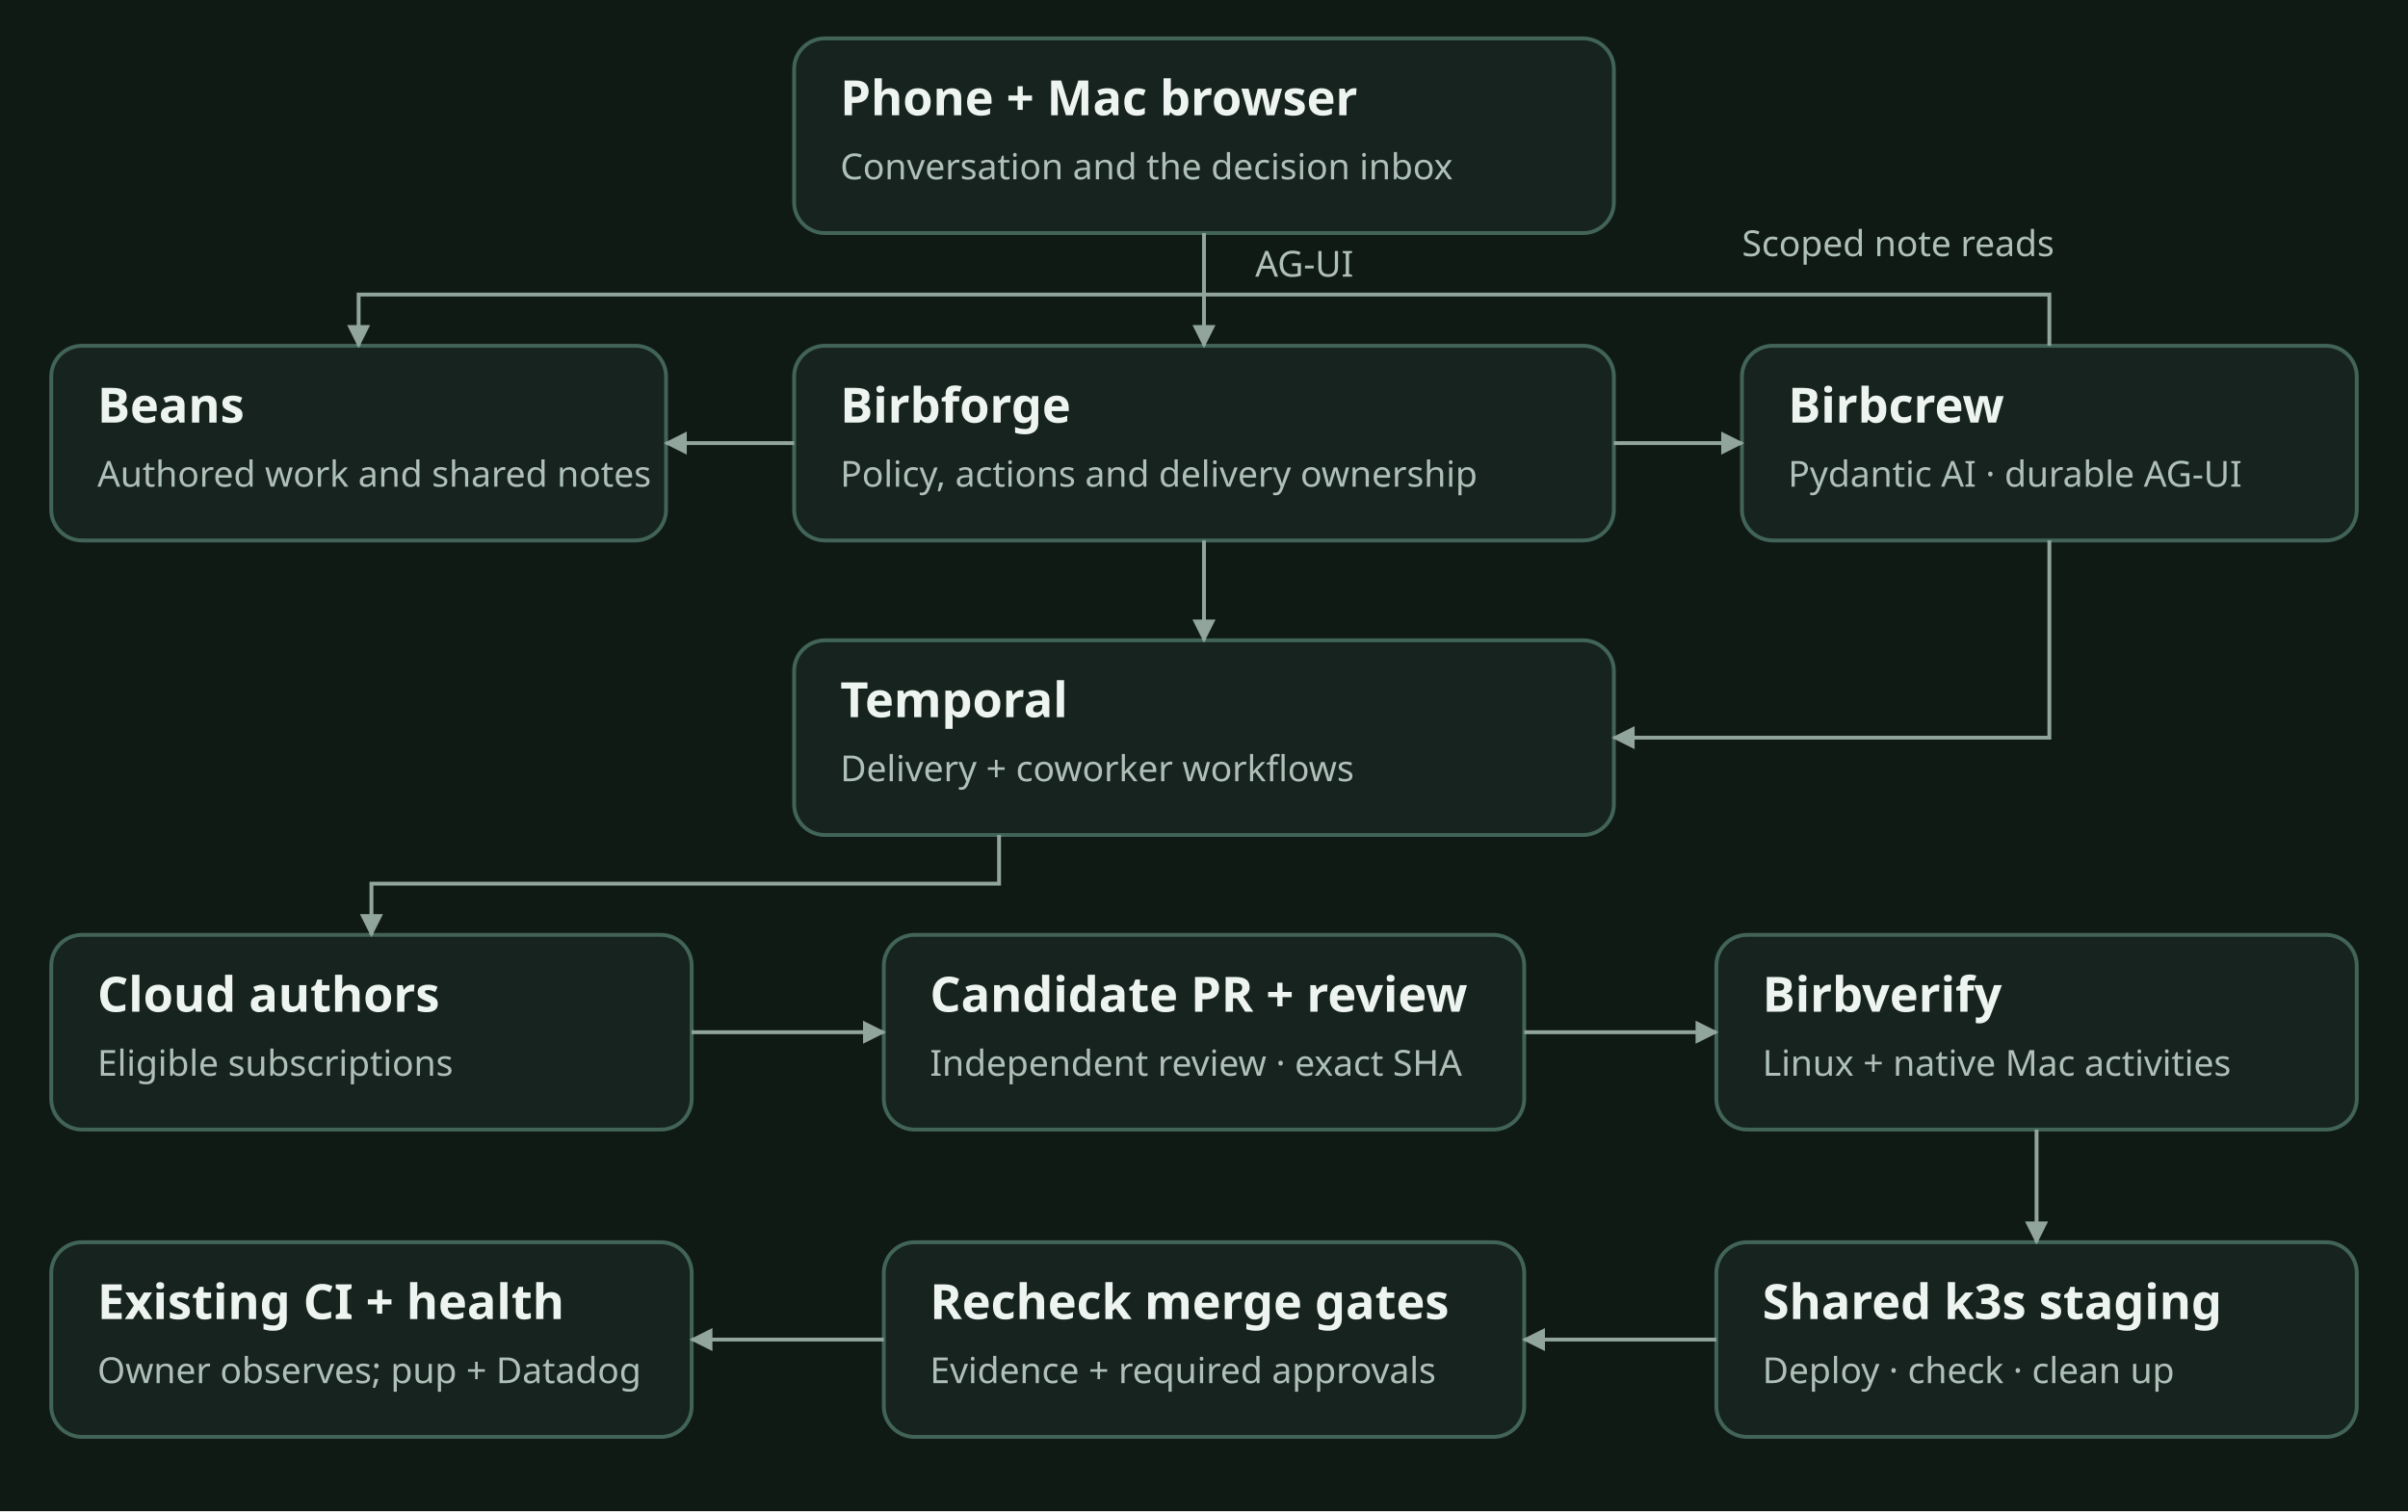
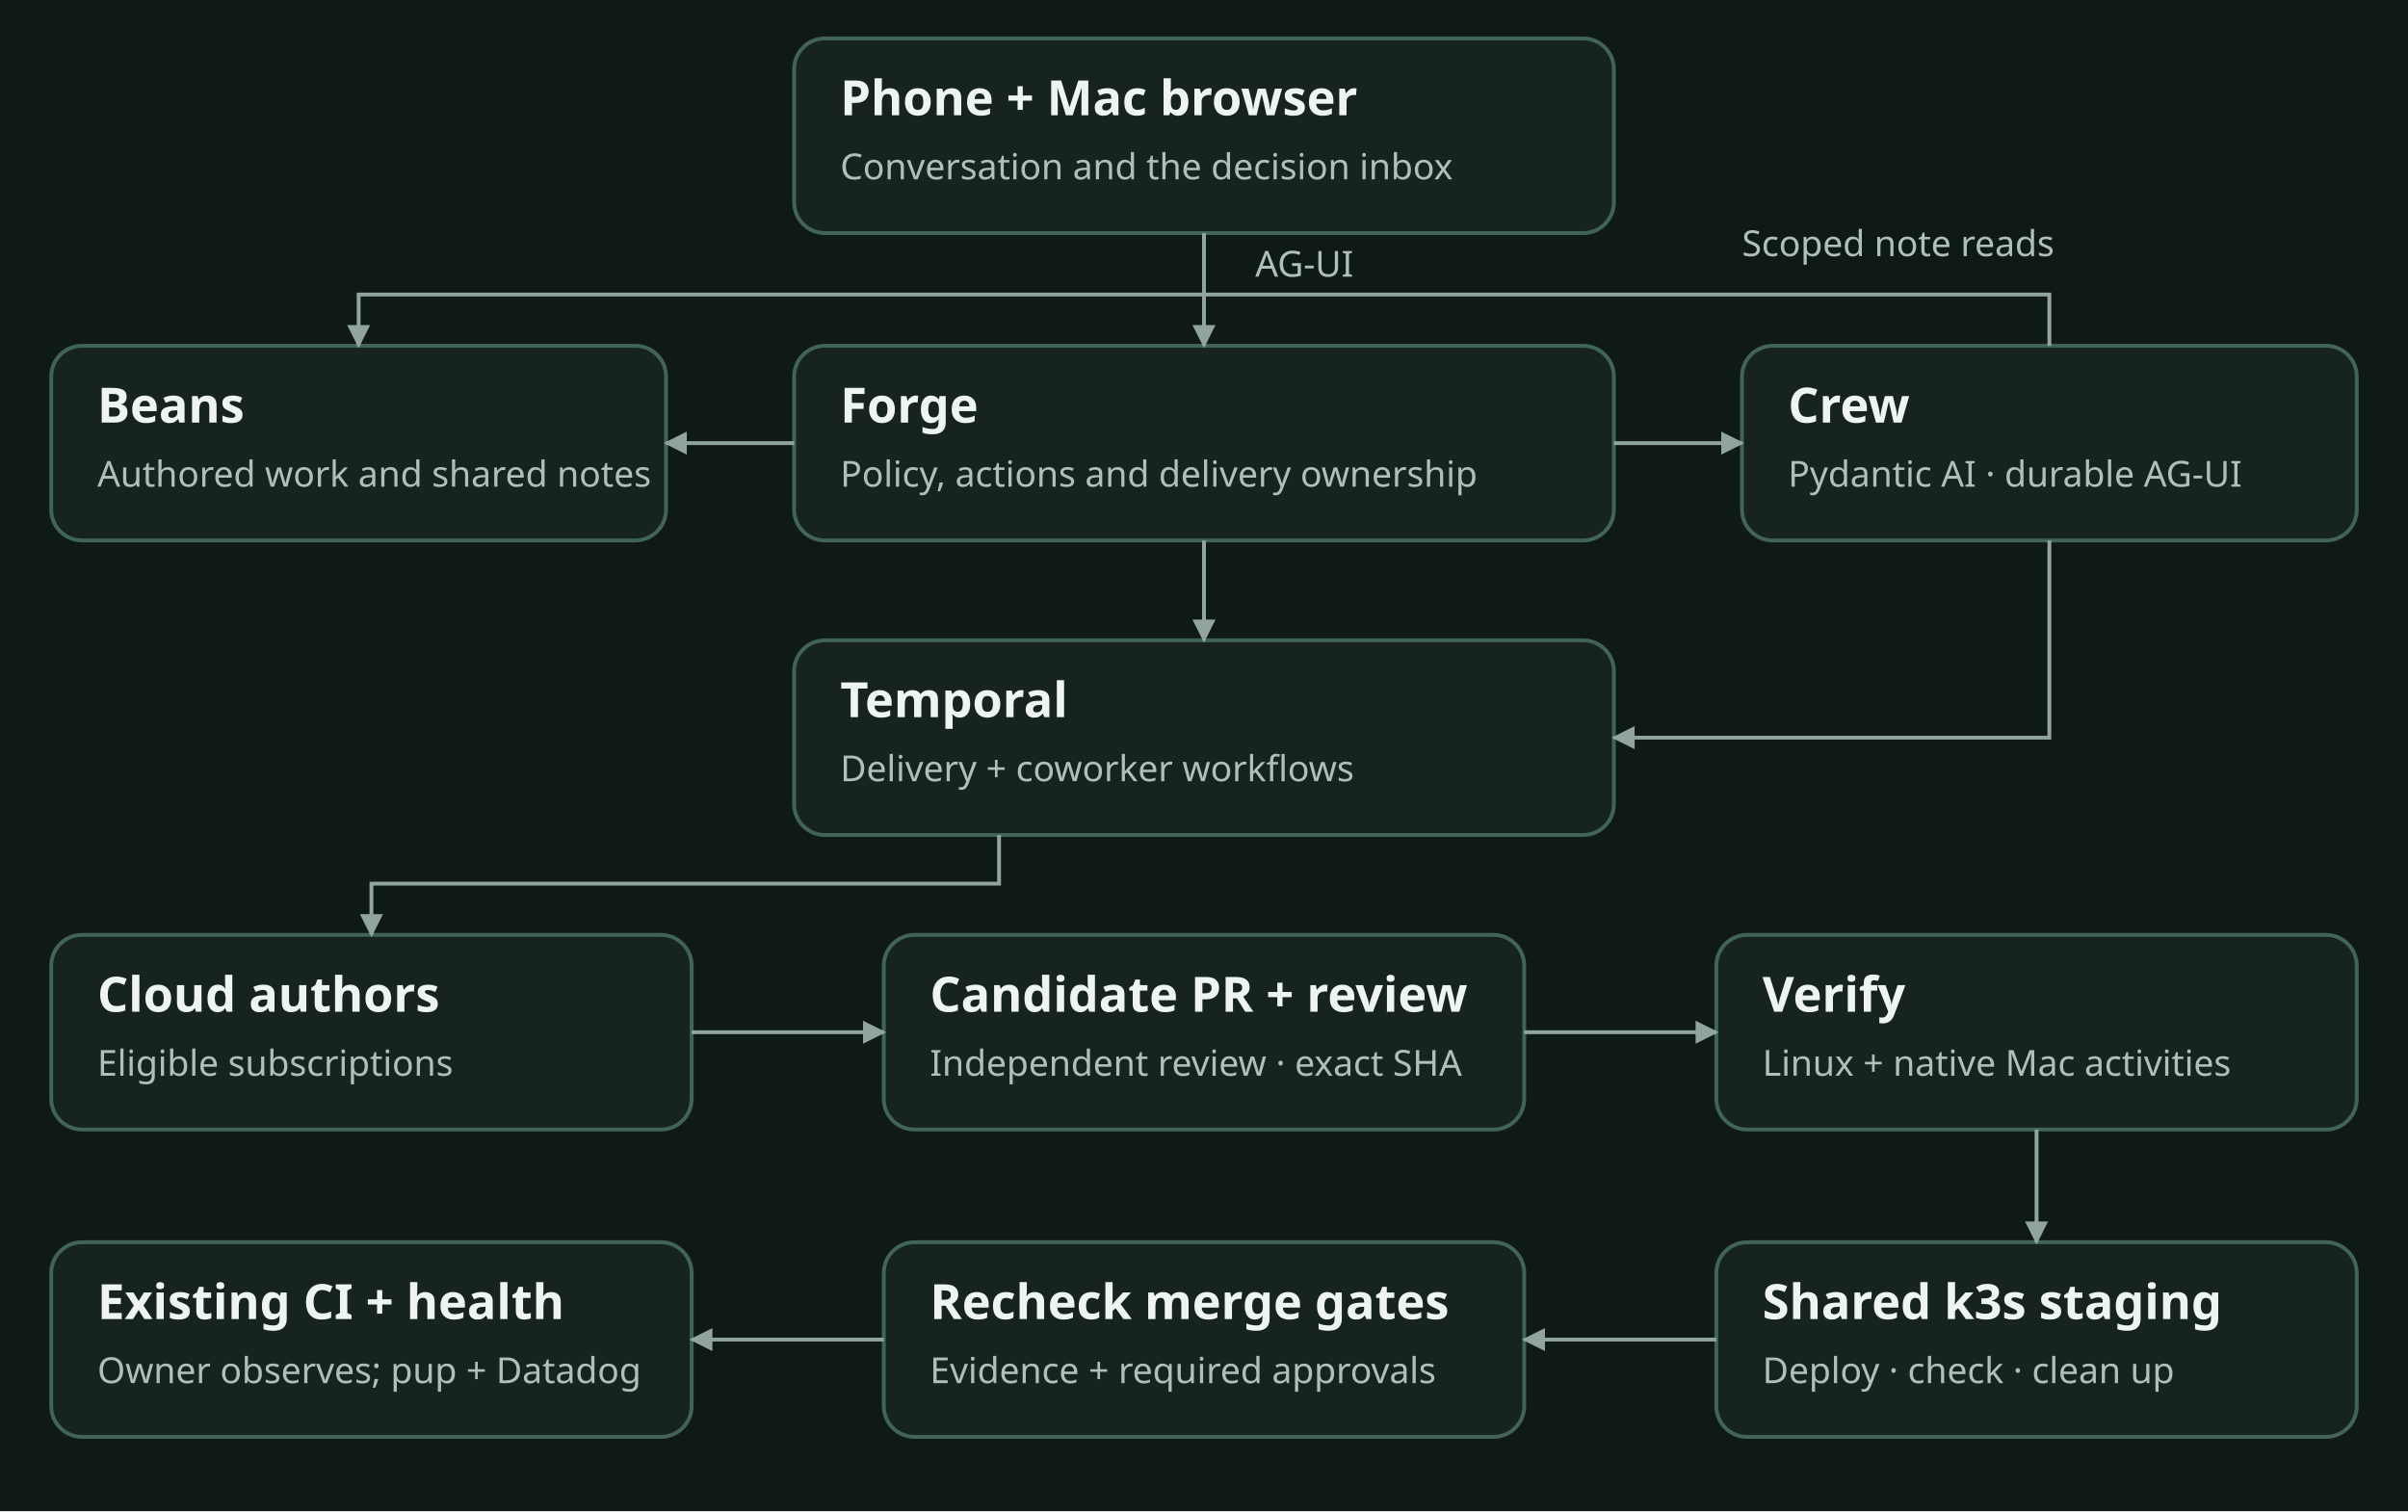
<svg xmlns="http://www.w3.org/2000/svg" viewBox="0 0 940 590" role="img" aria-labelledby="architecture-title architecture-desc">
  <defs>
    <marker id="arrow" viewBox="0 0 10 10" refX="9" refY="5" markerWidth="6" markerHeight="6" orient="auto-start-reverse">
      <path d="M0 0L10 5L0 10" fill="#91a59d" />
    </marker>
  </defs>
  <style>text{font-family:ui-sans-serif,system-ui,sans-serif;fill:#eef5f0}.label{font-size:19px;font-weight:650}.sub{font-size:14px;fill:#afc0b8}.box{fill:#16231f;stroke:#426458;stroke-width:1.5;rx:12}.line{fill:none;stroke:#91a59d;stroke-width:1.5;marker-end:url(#arrow)}.accent{fill:#c3ee91}</style>
  <rect width="940" height="590" fill="#101a15" />
  <rect class="box" x="310" y="15" width="320" height="76" />
  <text class="label" x="328" y="45">Phone + Mac browser</text>
  <text class="sub" x="328" y="70">Conversation and the decision inbox</text>
  <rect class="box" x="310" y="135" width="320" height="76" />
-   <text class="label" x="328" y="165">Birbforge</text>
+   <text class="label" x="328" y="165">Forge</text>
  <text class="sub" x="328" y="190">Policy, actions and delivery ownership</text>
  <rect class="box" x="20" y="135" width="240" height="76" />
  <text class="label" x="38" y="165">Beans</text>
  <text class="sub" x="38" y="190">Authored work and shared notes</text>
  <rect class="box" x="680" y="135" width="240" height="76" />
-   <text class="label" x="698" y="165">Birbcrew</text>
+   <text class="label" x="698" y="165">Crew</text>
  <text class="sub" x="698" y="190">Pydantic AI · durable AG-UI</text>
  <rect class="box" x="310" y="250" width="320" height="76" />
  <text class="label" x="328" y="280">Temporal</text>
  <text class="sub" x="328" y="305">Delivery + coworker workflows</text>
  <rect class="box" x="20" y="365" width="250" height="76" />
  <text class="label" x="38" y="395">Cloud authors</text>
  <text class="sub" x="38" y="420">Eligible subscriptions</text>
  <rect class="box" x="345" y="365" width="250" height="76" />
  <text class="label" x="363" y="395">Candidate PR + review</text>
  <text class="sub" x="363" y="420">Independent review · exact SHA</text>
  <rect class="box" x="670" y="365" width="250" height="76" />
-   <text class="label" x="688" y="395">Birbverify</text>
+   <text class="label" x="688" y="395">Verify</text>
  <text class="sub" x="688" y="420">Linux + native Mac activities</text>
  <rect class="box" x="670" y="485" width="250" height="76" />
  <text class="label" x="688" y="515">Shared k3s staging</text>
  <text class="sub" x="688" y="540">Deploy · check · clean up</text>
  <rect class="box" x="345" y="485" width="250" height="76" />
  <text class="label" x="363" y="515">Recheck merge gates</text>
  <text class="sub" x="363" y="540">Evidence + required approvals</text>
  <rect class="box" x="20" y="485" width="250" height="76" />
  <text class="label" x="38" y="515">Existing CI + health</text>
  <text class="sub" x="38" y="540">Owner observes; pup + Datadog</text>
  <path class="line" d="M470 91V135" />
  <path class="line" d="M310 173H260" />
  <path class="line" d="M630 173H680" />
  <path class="line" d="M800 135V115H140V135" />
  <path class="line" d="M470 211V250" />
  <path class="line" d="M800 211V288H630" />
  <path class="line" d="M390 326V345H145V365" />
  <path class="line" d="M270 403H345" />
  <path class="line" d="M595 403H670" />
  <path class="line" d="M795 441V485" />
  <path class="line" d="M670 523H595" />
  <path class="line" d="M345 523H270" />
  <text class="sub" x="490" y="108">AG-UI</text>
  <text class="sub" x="680" y="100">Scoped note reads</text>
</svg>
